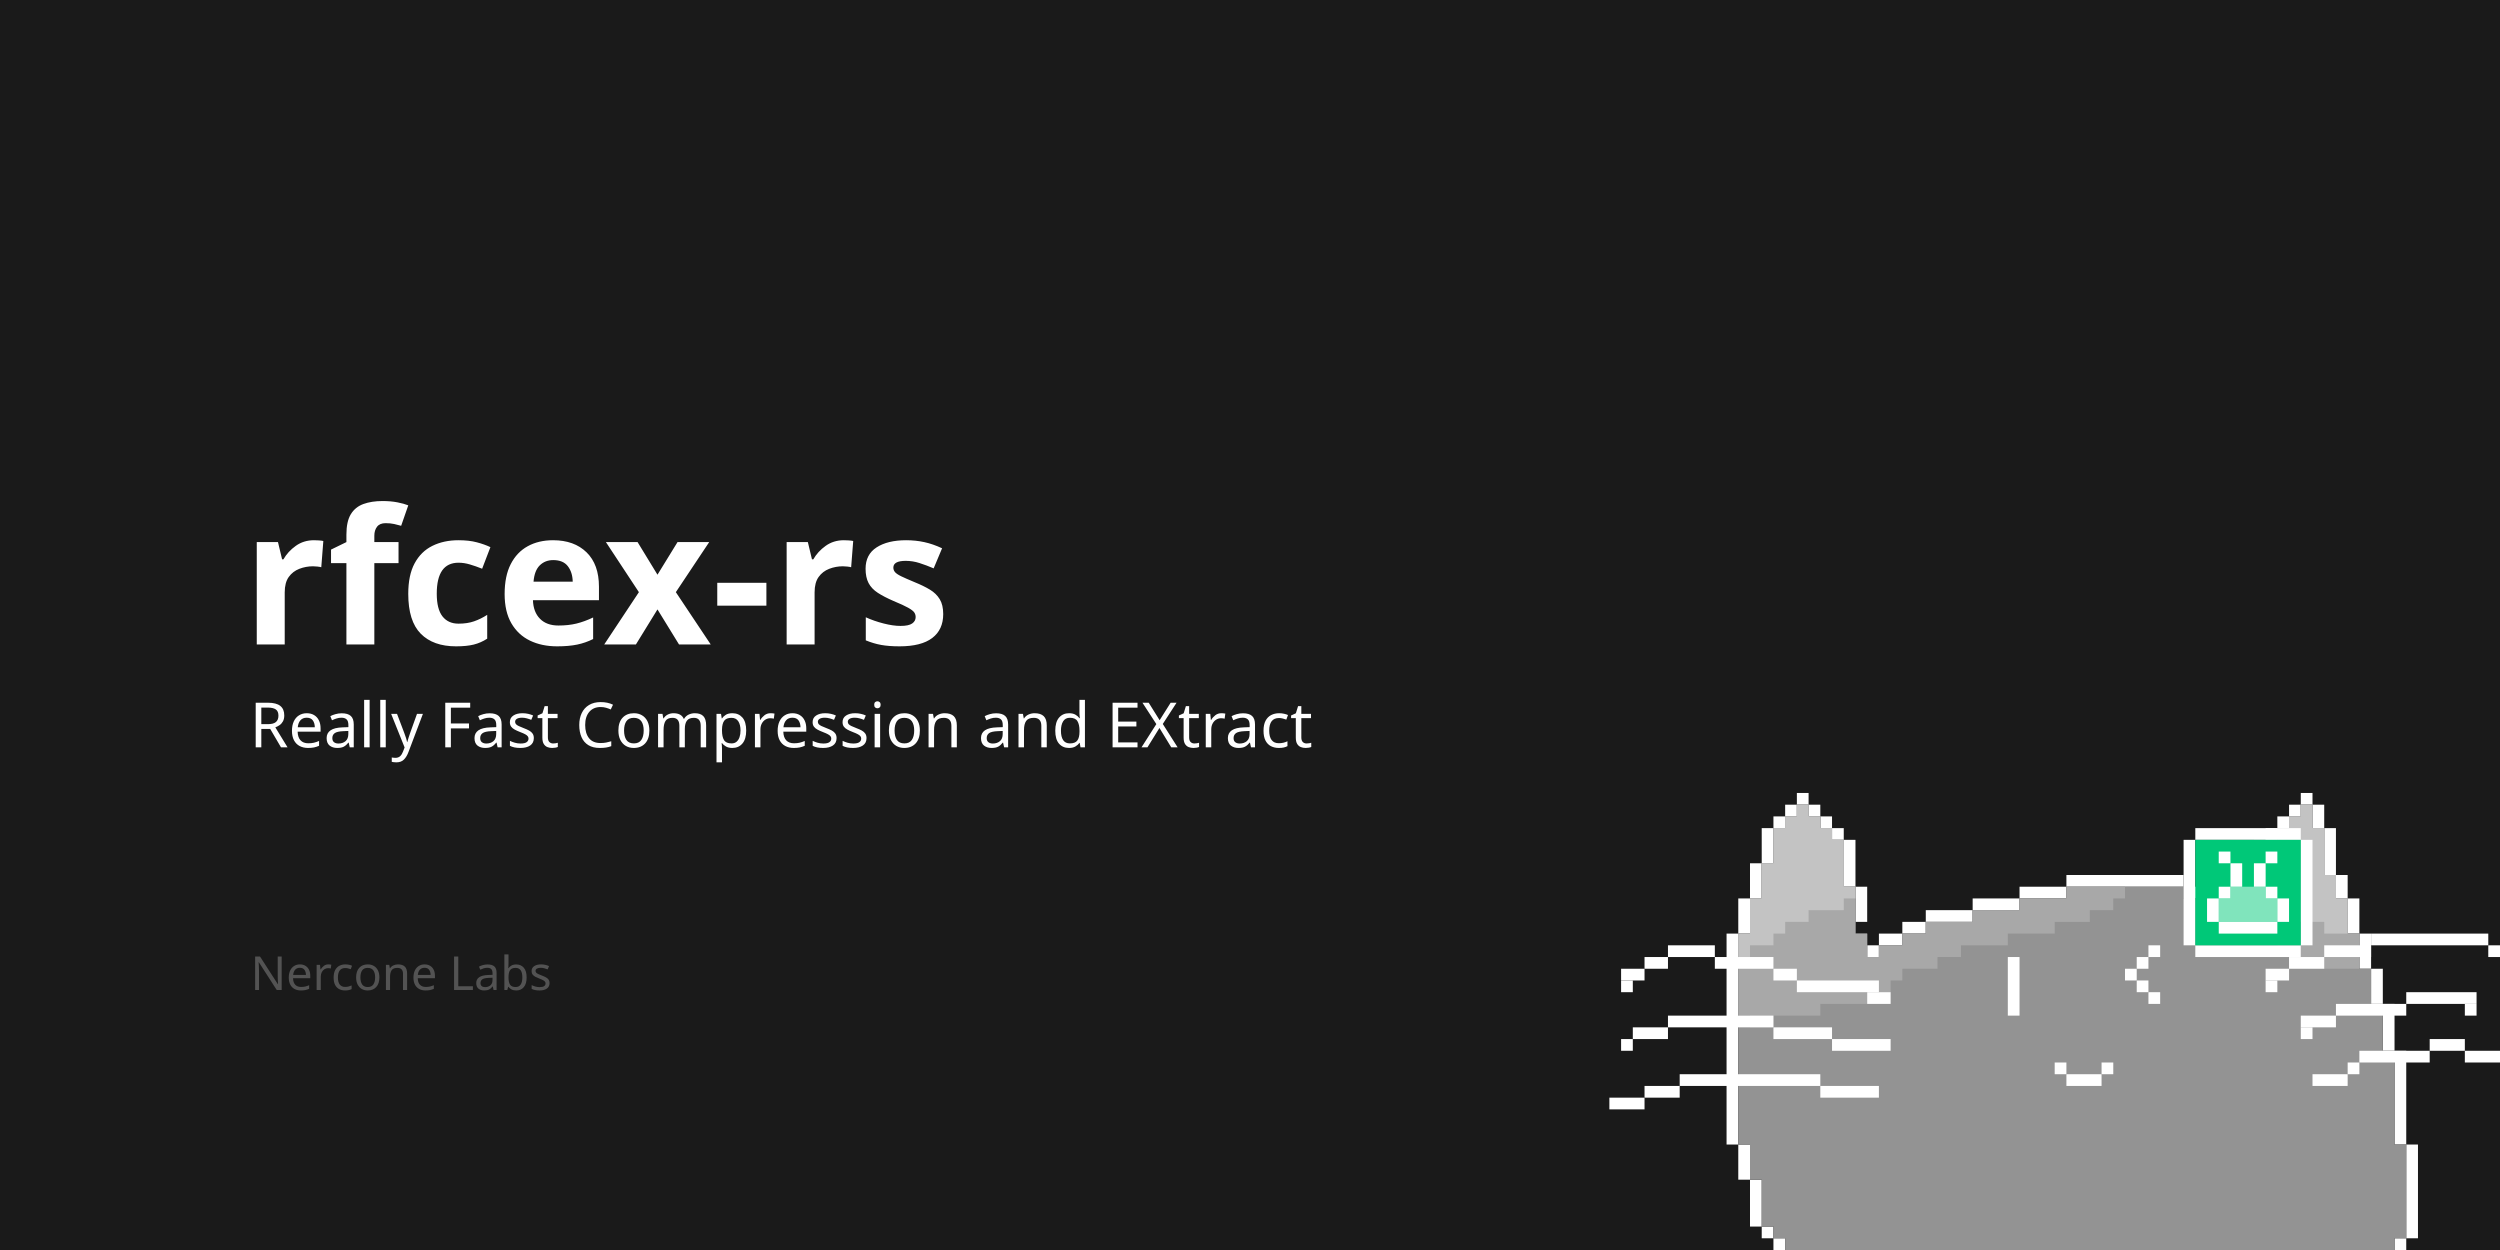
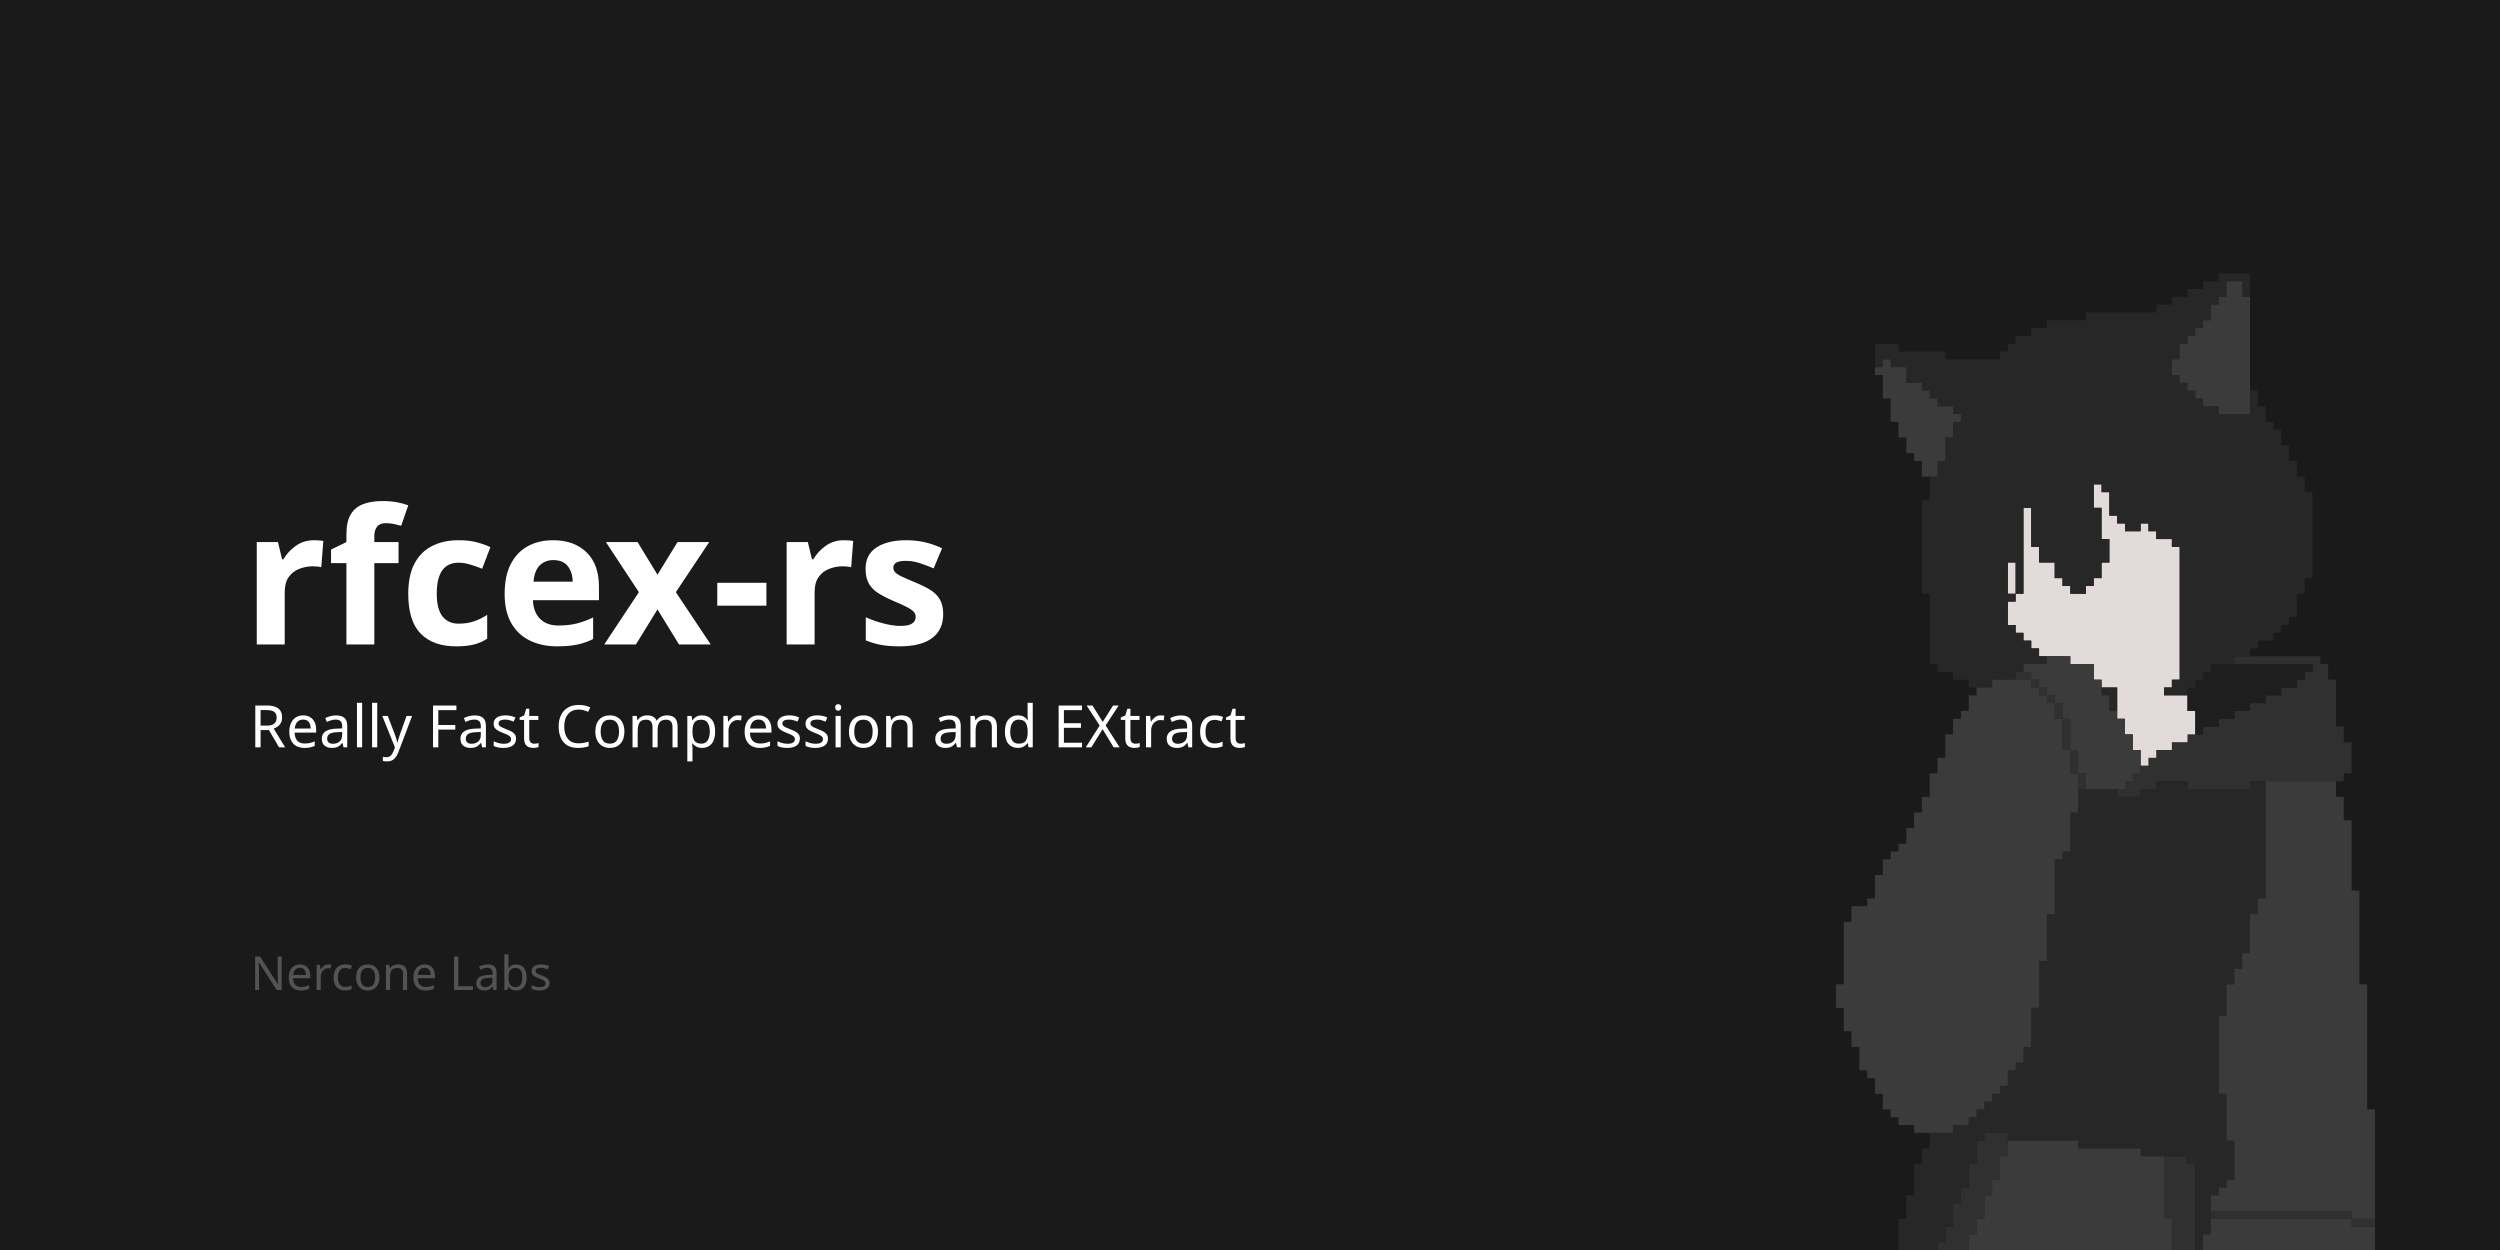
<svg xmlns="http://www.w3.org/2000/svg" id="_レイヤー_1" data-name="レイヤー 1" viewBox="0 0 1280 640">
  <defs>
    <style>
      .cls-1 {
-         fill: #939393;
+         fill: #3b3b3b;
      }

      .cls-2 {
-         opacity: .5;
+         fill: #1e1e1e;
      }

-       .cls-2, .cls-3, .cls-4, .cls-5, .cls-6 {
+       .cls-3 {
+         fill: #272727;
+       }
+ 
+       .cls-4 {
+         fill: #303030;
+       }
+ 
+       .cls-5 {
+         font-family: InterBIZUD-Regular, 'Inter BIZUD';
+         font-size: 30px;
+       }
+ 
+       .cls-5, .cls-6, .cls-7 {
        fill: #fff;
      }

-       .cls-7 {
-         fill: #c3c3c3;
-       }
- 
-       .cls-3 {
-         font-family: InterBIZUD-Regular, 'Inter BIZUD';
-         font-size: 32px;
-       }
- 
-       .cls-5 {
+       .cls-6 {
        font-family: MesloBIZUD-Regular, 'Meslo BIZUD';
        font-size: 24px;
        opacity: .25;
      }

-       .cls-6 {
+       .cls-8 {
+         fill: #e3dbd9;
+       }
+ 
+       .cls-7 {
        font-family: InterBIZUD-Bold, 'Inter BIZUD';
        font-size: 96px;
        font-weight: 700;
      }

-       .cls-8 {
-         fill: #a8a8a8;
-       }
- 
      .cls-9 {
        fill: #1a1a1a;
-       }
- 
-       .cls-10 {
-         fill: #00c878;
      }
    </style>
  </defs>
  <rect class="cls-9" width="1280" height="640" />
  <g>
-     <g id="_輪郭" data-name="輪郭">
-       <rect class="cls-4" x="908" y="634" width="6" height="6" />
-       <rect class="cls-4" x="902" y="628" width="6" height="6" />
-       <rect class="cls-4" x="896" y="604" width="6" height="24" />
-       <rect class="cls-4" x="890" y="586" width="6" height="18" />
-       <rect class="cls-4" x="884" y="478" width="6" height="108" />
-       <rect class="cls-4" x="890" y="460" width="6" height="18" />
-       <rect class="cls-4" x="896" y="442" width="6" height="18" />
-       <rect class="cls-4" x="902" y="424" width="6" height="18" />
-       <rect class="cls-4" x="908" y="418" width="6" height="6" />
-       <rect class="cls-4" x="914" y="412" width="6" height="6" />
-       <rect class="cls-4" x="920" y="406" width="6" height="6" />
-       <rect class="cls-4" x="926" y="412" width="6" height="6" />
-       <rect class="cls-4" x="932" y="418" width="6" height="6" />
-       <rect class="cls-4" x="938" y="424" width="6" height="6" />
-       <rect class="cls-4" x="944" y="430" width="6" height="24" />
-       <rect class="cls-4" x="950" y="454" width="6" height="18" />
-       <rect class="cls-4" x="956" y="484" width="6" height="6" />
-       <rect class="cls-4" x="962" y="478" width="12" height="6" />
-       <rect class="cls-4" x="974" y="472" width="12" height="6" />
-       <rect class="cls-4" x="986" y="466" width="24" height="6" />
-       <rect class="cls-4" x="1010" y="460" width="24" height="6" />
-       <rect class="cls-4" x="1034" y="454" width="24" height="6" />
-       <rect class="cls-4" x="1058" y="448" width="60" height="6" />
-       <rect class="cls-4" x="1118" y="454" width="42" height="6" />
-       <rect class="cls-4" x="1160" y="460" width="6" height="6" />
-       <rect class="cls-4" x="1142" y="442" width="6" height="6" />
-       <rect class="cls-4" x="1148" y="436" width="6" height="6" />
-       <rect class="cls-4" x="1154" y="430" width="6" height="6" />
-       <rect class="cls-4" x="1160" y="424" width="6" height="6" />
-       <rect class="cls-4" x="1166" y="418" width="6" height="6" />
-       <rect class="cls-4" x="1172" y="412" width="6" height="6" />
-       <rect class="cls-4" x="1178" y="406" width="6" height="6" />
-       <rect class="cls-4" x="1184" y="412" width="6" height="12" />
-       <rect class="cls-4" x="1190" y="424" width="6" height="24" />
-       <rect class="cls-4" x="1196" y="448" width="6" height="12" />
-       <rect class="cls-4" x="1202" y="460" width="6" height="18" />
-       <rect class="cls-4" x="1208" y="478" width="6" height="18" />
-       <rect class="cls-4" x="1214" y="496" width="6" height="18" />
-       <rect class="cls-4" x="1220" y="514" width="6" height="24" />
-       <rect class="cls-4" x="1226" y="538" width="6" height="48" />
-       <rect class="cls-4" x="1232" y="586" width="6" height="48" />
-       <rect class="cls-4" x="1226" y="634" width="6" height="6" />
-     </g>
-     <g id="_毛" data-name="毛">
-       <path class="cls-1" d="M1226,586v-48h-6v-24h-6v-18h-6v-18h-6v-18h-6v-12h-6v-24h-6v-12h-6v6h-6v6h-6v6h-6v6h-6v6h-6v12h12v6h6v6h-6v-6h-42v-6h-60v6h-24v6h-24v6h-24v6h-12v6h-12v6h-6v-12h-6v-24h-6v-24h-6v-6h-6v-6h-6v-6h-6v6h-6v6h-6v18h-6v18h-6v18h-6v108h6v18h6v24h6v6h6v6h312v-6h6v-48h-6ZM1190.01,472v6h-.01v-6h.01Z" />
-       <polygon class="cls-8" points="1088 454 1088 460 1082 460 1082 466 1070 466 1070 472 1052 472 1052 478 1028 478 1028 484 1004 484 1004 490 992 490 992 496 974 496 974 502 968 502 968 508 956 508 956 514 932 514 932 520 908 520 908 526 896 526 896 520 890 520 890 478 896 478 896 460 902 460 902 442 908 442 908 424 914 424 914 418 920 418 920 412 926 412 926 418 932 418 932 424 938 424 938 430 944 430 944 454 950 454 950 478 956 478 956 490 962 490 962 484 974 484 974 478 986 478 986 472 1010 472 1010 466 1034 466 1034 460 1058 460 1058 454 1088 454" />
-       <polygon class="cls-7" points="950 454 950 460 944 460 944 466 926 466 926 472 914 472 914 478 908 478 908 484 896 484 896 490 890 490 890 478 896 478 896 460 902 460 902 442 908 442 908 424 914 424 914 418 920 418 920 412 926 412 926 418 932 418 932 424 938 424 938 430 944 430 944 454 950 454" />
-       <path class="cls-8" d="M1202,478v-18h-6v-12h-6v-24h-6v-12h-6v6h-6v6h-6v6h-6v6h-6v6h-6v12h12v6h6v6h-6v-6h-24v6h6v6h6v6h18v6h12v6h12v6h18v-18h-6ZM1190,472h.01v6h-.01v-6Z" />
-       <polygon class="cls-7" points="1202 460 1202 478 1190.01 478 1190.01 472 1172 472 1172 466 1166 466 1166 460 1160 460 1160 454 1148 454 1148 442 1154 442 1154 436 1160 436 1160 430 1166 430 1166 424 1172 424 1172 418 1178 418 1178 412 1184 412 1184 424 1190 424 1190 448 1196 448 1196 460 1202 460" />
-     </g>
-     <g id="_ひげ" data-name="ひげ">
-       <rect class="cls-4" x="956" y="508" width="12" height="6" />
-       <rect class="cls-4" x="920" y="502" width="42" height="6" />
-       <rect class="cls-4" x="908" y="496" width="12" height="6" />
-       <rect class="cls-4" x="878" y="490" width="30" height="6" />
-       <rect class="cls-4" x="854" y="484" width="24" height="6" />
-       <rect class="cls-4" x="842" y="490" width="12" height="6" />
-       <rect class="cls-4" x="830" y="496" width="12" height="6" />
-       <rect class="cls-4" x="830" y="502" width="6" height="6" />
-       <rect class="cls-4" x="938" y="532" width="30" height="6" />
-       <rect class="cls-4" x="908" y="526" width="30" height="6" />
-       <rect class="cls-4" x="854" y="520" width="54" height="6" />
-       <rect class="cls-4" x="836" y="526" width="18" height="6" />
-       <rect class="cls-4" x="830" y="532" width="6" height="6" />
-       <rect class="cls-4" x="932" y="556" width="30" height="6" />
-       <rect class="cls-4" x="860" y="550" width="72" height="6" />
-       <rect class="cls-4" x="842" y="556" width="18" height="6" />
-       <rect class="cls-4" x="824" y="562" width="18" height="6" />
-       <rect class="cls-4" x="1160" y="502" width="6" height="6" />
-       <rect class="cls-4" x="1160" y="496" width="12" height="6" />
-       <rect class="cls-4" x="1171.99" y="490" width="18.03" height="6" />
-       <rect class="cls-4" x="1190" y="484" width="24" height="6" />
-       <rect class="cls-4" x="1214" y="478" width="60" height="6" />
-       <rect class="cls-4" x="1178" y="526" width="6" height="6" />
-       <rect class="cls-4" x="1178" y="520" width="18" height="6" />
-       <rect class="cls-4" x="1196" y="514" width="36" height="6" />
-       <rect class="cls-4" x="1232" y="508" width="36" height="6" />
-       <rect class="cls-4" x="1184" y="550" width="18" height="6" />
-       <rect class="cls-4" x="1202" y="544" width="6" height="6" />
-       <rect class="cls-4" x="1208" y="538" width="36" height="6" />
-       <rect class="cls-4" x="1262" y="514" width="6" height="6" />
-       <rect class="cls-4" x="1244" y="532" width="18" height="6" />
-       <rect class="cls-4" x="1262" y="538" width="18" height="6" />
-       <rect class="cls-4" x="1274" y="484" width="6" height="6" />
-     </g>
-     <g id="_目" data-name="目">
-       <rect class="cls-4" x="1028" y="490" width="6" height="30" />
-       <rect class="cls-4" x="1088" y="496" width="6" height="6" />
-       <rect class="cls-4" x="1094" y="490" width="6" height="6" />
-       <rect class="cls-4" x="1094" y="502" width="6" height="6" />
-       <rect class="cls-4" x="1100" y="484" width="6" height="6" />
-       <rect class="cls-4" x="1100" y="508" width="6" height="6" />
-     </g>
-     <g id="_口" data-name="口">
-       <rect class="cls-4" x="1052" y="544" width="6" height="6" />
-       <rect class="cls-4" x="1058" y="550" width="18" height="6" />
-       <rect class="cls-4" x="1076" y="544" width="6" height="6" />
-     </g>
-     <g id="_髪飾り_Fedora_" data-name="髪飾り (Fedora)">
-       <rect class="cls-4" x="1124" y="424" width="54" height="6" />
-       <rect class="cls-4" x="1118" y="430" width="6" height="54" />
-       <rect class="cls-4" x="1124" y="484" width="54" height="6" />
-       <rect class="cls-4" x="1178" y="430" width="6" height="54" />
-       <rect class="cls-10" x="1124" y="430" width="54" height="54" />
-       <rect class="cls-4" x="1136" y="472" width="30" height="6" />
-       <rect class="cls-4" x="1130.01" y="460" width="6" height="12" />
-       <rect class="cls-4" x="1135.99" y="454" width="6" height="6" />
-       <rect class="cls-4" x="1142" y="442" width="6" height="12" />
-       <rect class="cls-4" x="1135.99" y="436" width="6" height="6" />
-       <rect class="cls-4" x="1166" y="460" width="6" height="12" transform="translate(2337.99 932) rotate(180)" />
-       <rect class="cls-4" x="1160.01" y="454" width="6" height="6" transform="translate(2326.02 914) rotate(180)" />
-       <rect class="cls-4" x="1154" y="442" width="6" height="12" transform="translate(2314.01 896) rotate(180)" />
-       <rect class="cls-4" x="1160" y="436" width="6" height="6" />
-       <polygon class="cls-2" points="1166 460 1166 472 1136 472 1136 460 1142 460 1142 454 1160 454 1160 460 1166 460" />
-     </g>
-   </g>
-   <g>
-     <text class="cls-6" transform="translate(123.98 329.97)">
+     <text class="cls-7" transform="translate(123.98 329.97)">
      <tspan x="0" y="0">rfcex-rs</tspan>
    </text>
-     <text class="cls-3" transform="translate(127.81 382.64)">
+     <text class="cls-5" transform="translate(127.81 382.64)">
      <tspan x="0" y="0">Really Fast Compression and EXtract</tspan>
    </text>
  </g>
-   <text class="cls-5" transform="translate(128.3 506.88)">
+   <text class="cls-6" transform="translate(128.3 506.88)">
    <tspan x="0" y="0">Nercone Labs</tspan>
  </text>
+   <g>
+     <rect class="cls-4" x="1064" y="396" width="4" height="8" />
+     <rect class="cls-4" x="1052" y="360" width="4" height="8" />
+     <rect class="cls-4" x="1056" y="368" width="4" height="16" />
+     <rect class="cls-4" x="1132" y="620" width="72" height="4" />
+     <polygon class="cls-4" points="1124 596 1124 640 1112 640 1112 624 1108 624 1108 592 1120 592 1120 596 1124 596" />
+     <rect class="cls-4" x="1060" y="384" width="4" height="12" />
+     <rect class="cls-4" x="1204" y="624" width="12" height="4" />
+     <rect class="cls-4" x="1048" y="356" width="4" height="4" />
+     <rect class="cls-4" x="1044" y="352" width="4" height="4" />
+     <polygon class="cls-4" points="1204 380 1204 396 1200 396 1200 400 1152 400 1152 404 1120 404 1120 400 1104 400 1104 404 1096 404 1096 408 1084 408 1084 404 1088 404 1088 400 1092 400 1092 396 1096 396 1096 392 1100 392 1100 388 1104 388 1104 384 1112 384 1112 380 1120 380 1120 376 1128 376 1128 372 1136 372 1136 368 1144 368 1144 364 1152 364 1152 360 1160 360 1160 356 1168 356 1168 352 1176 352 1176 348 1180 348 1180 344 1184 344 1184 340 1144 340 1144 336 1188 336 1188 340 1192 340 1192 348 1196 348 1196 372 1200 372 1200 380 1204 380" />
+     <polygon class="cls-4" points="1028 580 1028 592 1024 592 1024 604 1020 604 1020 612 1016 612 1016 624 1012 624 1012 632 1008 632 1008 640 992 640 992 636 996 636 996 628 1000 628 1000 616 1004 616 1004 608 1008 608 1008 596 1012 596 1012 584 1016 584 1016 580 1028 580" />
+     <rect class="cls-4" x="1040" y="348" width="4" height="4" />
+     <rect class="cls-4" x="1032" y="344" width="8" height="4" />
+     <polygon class="cls-8" points="1124 364 1124 376 1120 376 1120 380 1112 380 1112 384 1104 384 1104 388 1100 388 1100 392 1096 392 1096 384 1092 384 1092 376 1088 376 1088 368 1084 368 1084 352 1076 352 1076 348 1072 348 1072 340 1060 340 1060 336 1044 336 1044 332 1040 332 1040 328 1036 328 1036 324 1032 324 1032 320 1028 320 1028 308 1032 308 1032 304 1036 304 1036 260 1040 260 1040 280 1044 280 1044 288 1052 288 1052 296 1056 296 1056 300 1060 300 1060 304 1068 304 1068 300 1072 300 1072 296 1076 296 1076 288 1080 288 1080 276 1076 276 1076 260 1072 260 1072 248 1076 248 1076 252 1080 252 1080 264 1084 264 1084 268 1088 268 1088 272 1096 272 1096 268 1100 268 1100 272 1104 272 1104 276 1112 276 1112 280 1116 280 1116 348 1112 348 1112 352 1108 352 1108 356 1120 356 1120 364 1124 364" />
+     <rect class="cls-8" x="1028" y="288" width="4" height="16" />
+     <polygon class="cls-2" points="1184 340 1184 344 1180 344 1180 348 1176 348 1176 352 1168 352 1168 356 1160 356 1160 360 1152 360 1152 364 1144 364 1144 368 1136 368 1136 372 1128 372 1128 376 1124 376 1124 364 1120 364 1120 352 1124 352 1124 348 1128 348 1128 344 1132 344 1132 340 1184 340" />
+     <polygon class="cls-3" points="1184 252 1184 296 1180 296 1180 304 1176 304 1176 316 1172 316 1172 320 1168 320 1168 324 1164 324 1164 328 1156 328 1156 332 1152 332 1152 336 1144 336 1144 340 1132 340 1132 344 1128 344 1128 348 1124 348 1124 352 1120 352 1120 356 1108 356 1108 352 1112 352 1112 348 1116 348 1116 280 1112 280 1112 276 1104 276 1104 272 1100 272 1100 268 1096 268 1096 272 1088 272 1088 268 1084 268 1084 264 1080 264 1080 252 1076 252 1076 248 1072 248 1072 260 1076 260 1076 276 1080 276 1080 288 1076 288 1076 296 1072 296 1072 300 1068 300 1068 304 1060 304 1060 300 1056 300 1056 296 1052 296 1052 288 1044 288 1044 280 1040 280 1040 260 1036 260 1036 304 1032 304 1032 288 1028 288 1028 304 1032 304 1032 308 1028 308 1028 320 1032 320 1032 324 1036 324 1036 328 1040 328 1040 332 1044 332 1044 336 1048 336 1048 340 1036 340 1036 344 1032 344 1032 348 1020 348 1020 352 1008 352 1008 348 1000 348 1000 344 992 344 992 340 988 340 988 304 984 304 984 256 988 256 988 244 992 244 992 236 996 236 996 224 1000 224 1000 216 1004 216 1004 212 1000 212 1000 208 992 208 992 204 988 204 988 200 984 200 984 196 976 196 976 188 968 188 968 184 964 184 964 188 960 188 960 176 972 176 972 180 996 180 996 184 1024 184 1024 180 1028 180 1028 176 1032 176 1032 172 1040 172 1040 168 1048 168 1048 164 1068 164 1068 160 1104 160 1104 156 1112 156 1112 152 1120 152 1120 148 1128 148 1128 144 1136 144 1136 140 1152 140 1152 152 1148 152 1148 144 1140 144 1140 152 1136 152 1136 156 1132 156 1132 164 1128 164 1128 168 1124 168 1124 172 1120 172 1120 176 1116 176 1116 184 1112 184 1112 192 1116 192 1116 196 1120 196 1120 200 1124 200 1124 204 1128 204 1128 208 1136 208 1136 212 1152 212 1152 200 1156 200 1156 208 1160 208 1160 216 1164 216 1164 220 1168 220 1168 228 1172 228 1172 236 1176 236 1176 244 1180 244 1180 252 1184 252" />
+     <polygon class="cls-3" points="1160 400 1160 460 1156 460 1156 468 1152 468 1152 488 1148 488 1148 496 1144 496 1144 504 1140 504 1140 520 1136 520 1136 560 1140 560 1140 584 1144 584 1144 604 1140 604 1140 608 1136 608 1136 612 1132 612 1132 632 1128 632 1128 640 1124 640 1124 596 1120 596 1120 592 1096 592 1096 588 1064 588 1064 584 1028 584 1028 580 1016 580 1016 584 1012 584 1012 596 1008 596 1008 608 1004 608 1004 616 1000 616 1000 628 996 628 996 636 992 636 992 640 972 640 972 624 976 624 976 612 980 612 980 596 984 596 984 588 988 588 988 580 1000 580 1000 576 1008 576 1008 572 1012 572 1012 568 1016 568 1016 564 1020 564 1020 560 1024 560 1024 556 1028 556 1028 548 1032 548 1032 544 1036 544 1036 536 1040 536 1040 516 1044 516 1044 492 1048 492 1048 468 1052 468 1052 440 1056 440 1056 436 1060 436 1060 416 1064 416 1064 404 1084 404 1084 408 1096 408 1096 404 1104 404 1104 400 1120 400 1120 404 1152 404 1152 400 1160 400" />
+     <polygon class="cls-3" points="1084 352 1084 364 1080 364 1080 356 1076 356 1076 352 1084 352" />
+     <polygon class="cls-1" points="1064 396 1064 416 1060 416 1060 436 1056 436 1056 440 1052 440 1052 468 1048 468 1048 492 1044 492 1044 516 1040 516 1040 536 1036 536 1036 544 1032 544 1032 548 1028 548 1028 556 1024 556 1024 560 1020 560 1020 564 1016 564 1016 568 1012 568 1012 572 1008 572 1008 576 1000 576 1000 580 980 580 980 576 972 576 972 572 968 572 968 568 964 568 964 560 960 560 960 552 956 552 956 548 952 548 952 536 948 536 948 528 944 528 944 516 940 516 940 504 944 504 944 472 948 472 948 464 956 464 956 460 960 460 960 448 964 448 964 440 968 440 968 436 972 436 972 432 976 432 976 424 980 424 980 416 984 416 984 408 988 408 988 396 992 396 992 388 996 388 996 376 1000 376 1000 368 1004 368 1004 364 1008 364 1008 356 1012 356 1012 352 1020 352 1020 348 1040 348 1040 352 1044 352 1044 356 1048 356 1048 360 1052 360 1052 368 1056 368 1056 384 1060 384 1060 396 1064 396" />
+     <polygon class="cls-1" points="1216 628 1216 640 1128 640 1128 632 1132 632 1132 624 1204 624 1204 628 1216 628" />
+     <polygon class="cls-1" points="1216 568 1216 624 1204 624 1204 620 1132 620 1132 612 1136 612 1136 608 1140 608 1140 604 1144 604 1144 584 1140 584 1140 560 1136 560 1136 520 1140 520 1140 504 1144 504 1144 496 1148 496 1148 488 1152 488 1152 468 1156 468 1156 460 1160 460 1160 400 1196 400 1196 408 1200 408 1200 420 1204 420 1204 456 1208 456 1208 504 1212 504 1212 568 1216 568" />
+     <polygon class="cls-1" points="1112 624 1112 640 1008 640 1008 632 1012 632 1012 624 1016 624 1016 612 1020 612 1020 604 1024 604 1024 592 1028 592 1028 584 1064 584 1064 588 1096 588 1096 592 1108 592 1108 624 1112 624" />
+     <polygon class="cls-1" points="1004 212 1004 216 1000 216 1000 224 996 224 996 236 992 236 992 244 984 244 984 236 980 236 980 232 976 232 976 224 972 224 972 216 968 216 968 204 964 204 964 192 960 192 960 188 964 188 964 184 968 184 968 188 976 188 976 196 984 196 984 200 988 200 988 204 992 204 992 208 1000 208 1000 212 1004 212" />
+     <polygon class="cls-1" points="1152 152 1152 212 1136 212 1136 208 1128 208 1128 204 1124 204 1124 200 1120 200 1120 196 1116 196 1116 192 1112 192 1112 184 1116 184 1116 176 1120 176 1120 172 1124 172 1124 168 1128 168 1128 164 1132 164 1132 156 1136 156 1136 152 1140 152 1140 144 1148 144 1148 152 1152 152" />
+     <polygon class="cls-1" points="1096 384 1096 396 1092 396 1092 400 1088 400 1088 404 1068 404 1068 396 1064 396 1064 384 1060 384 1060 368 1056 368 1056 360 1052 360 1052 356 1048 356 1048 352 1044 352 1044 348 1040 348 1040 344 1036 344 1036 340 1048 340 1048 336 1060 336 1060 340 1072 340 1072 348 1076 348 1076 356 1080 356 1080 364 1084 364 1084 368 1088 368 1088 376 1092 376 1092 384 1096 384" />
+   </g>
</svg>
